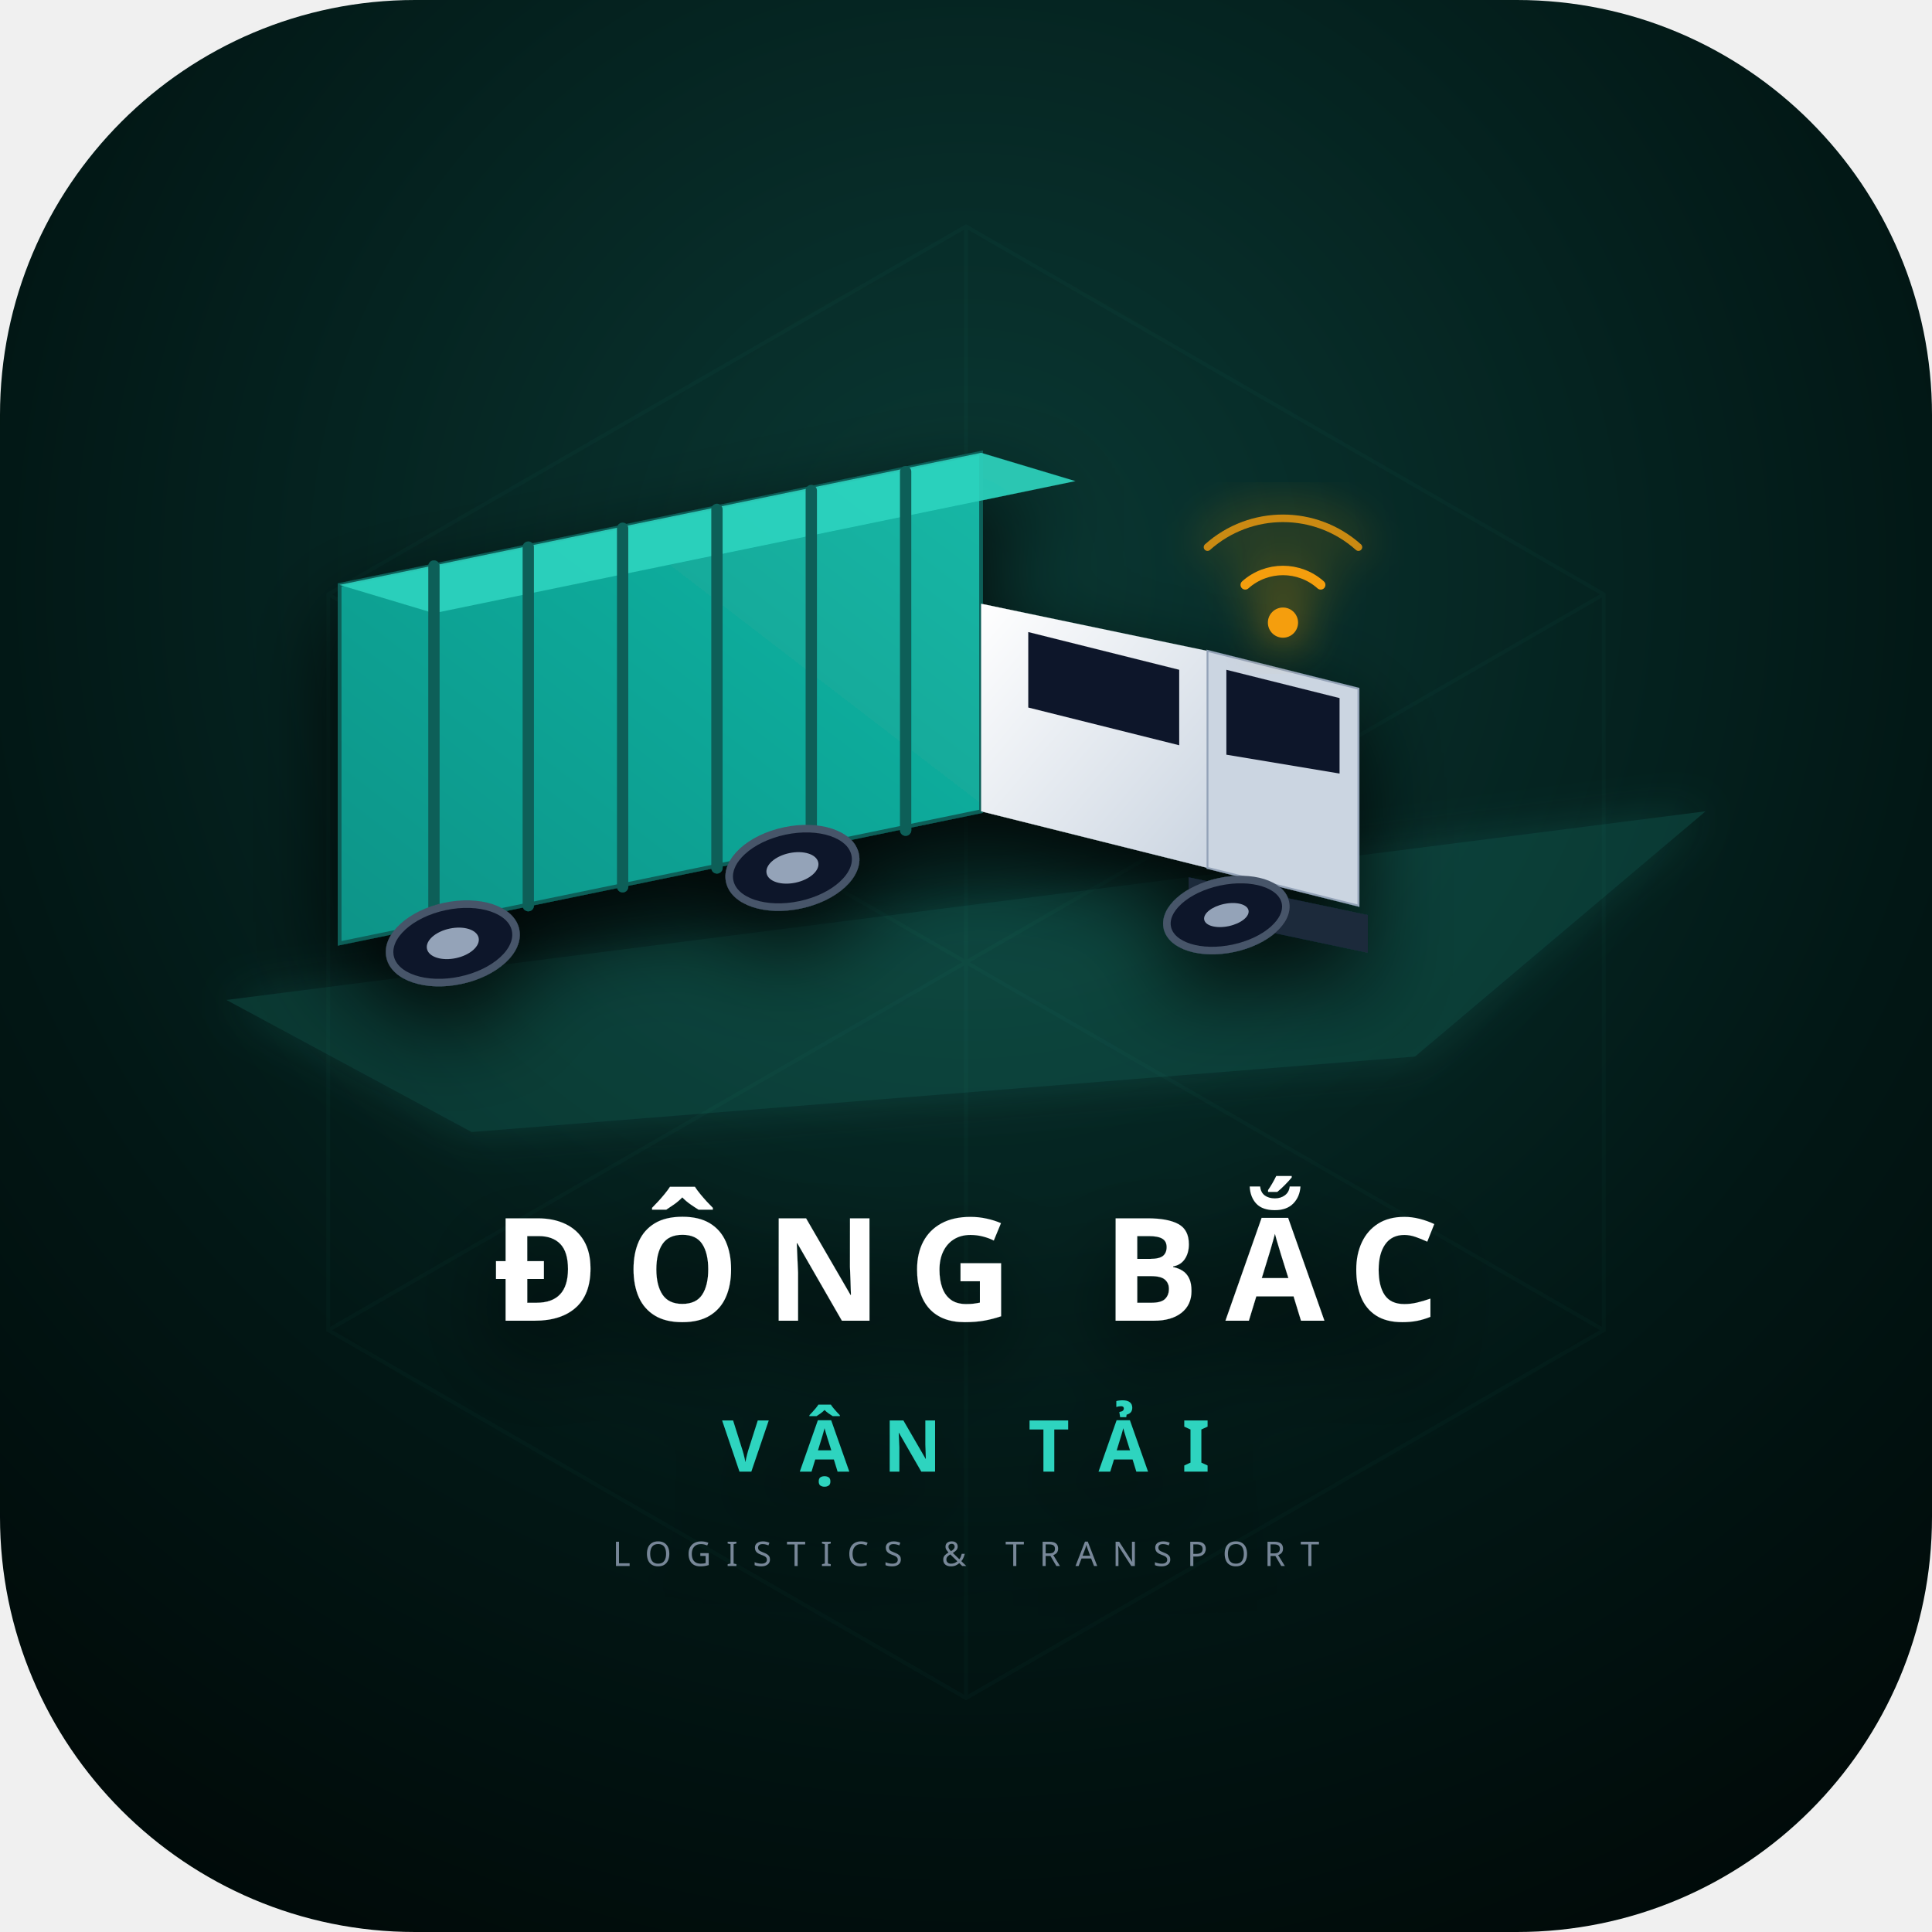
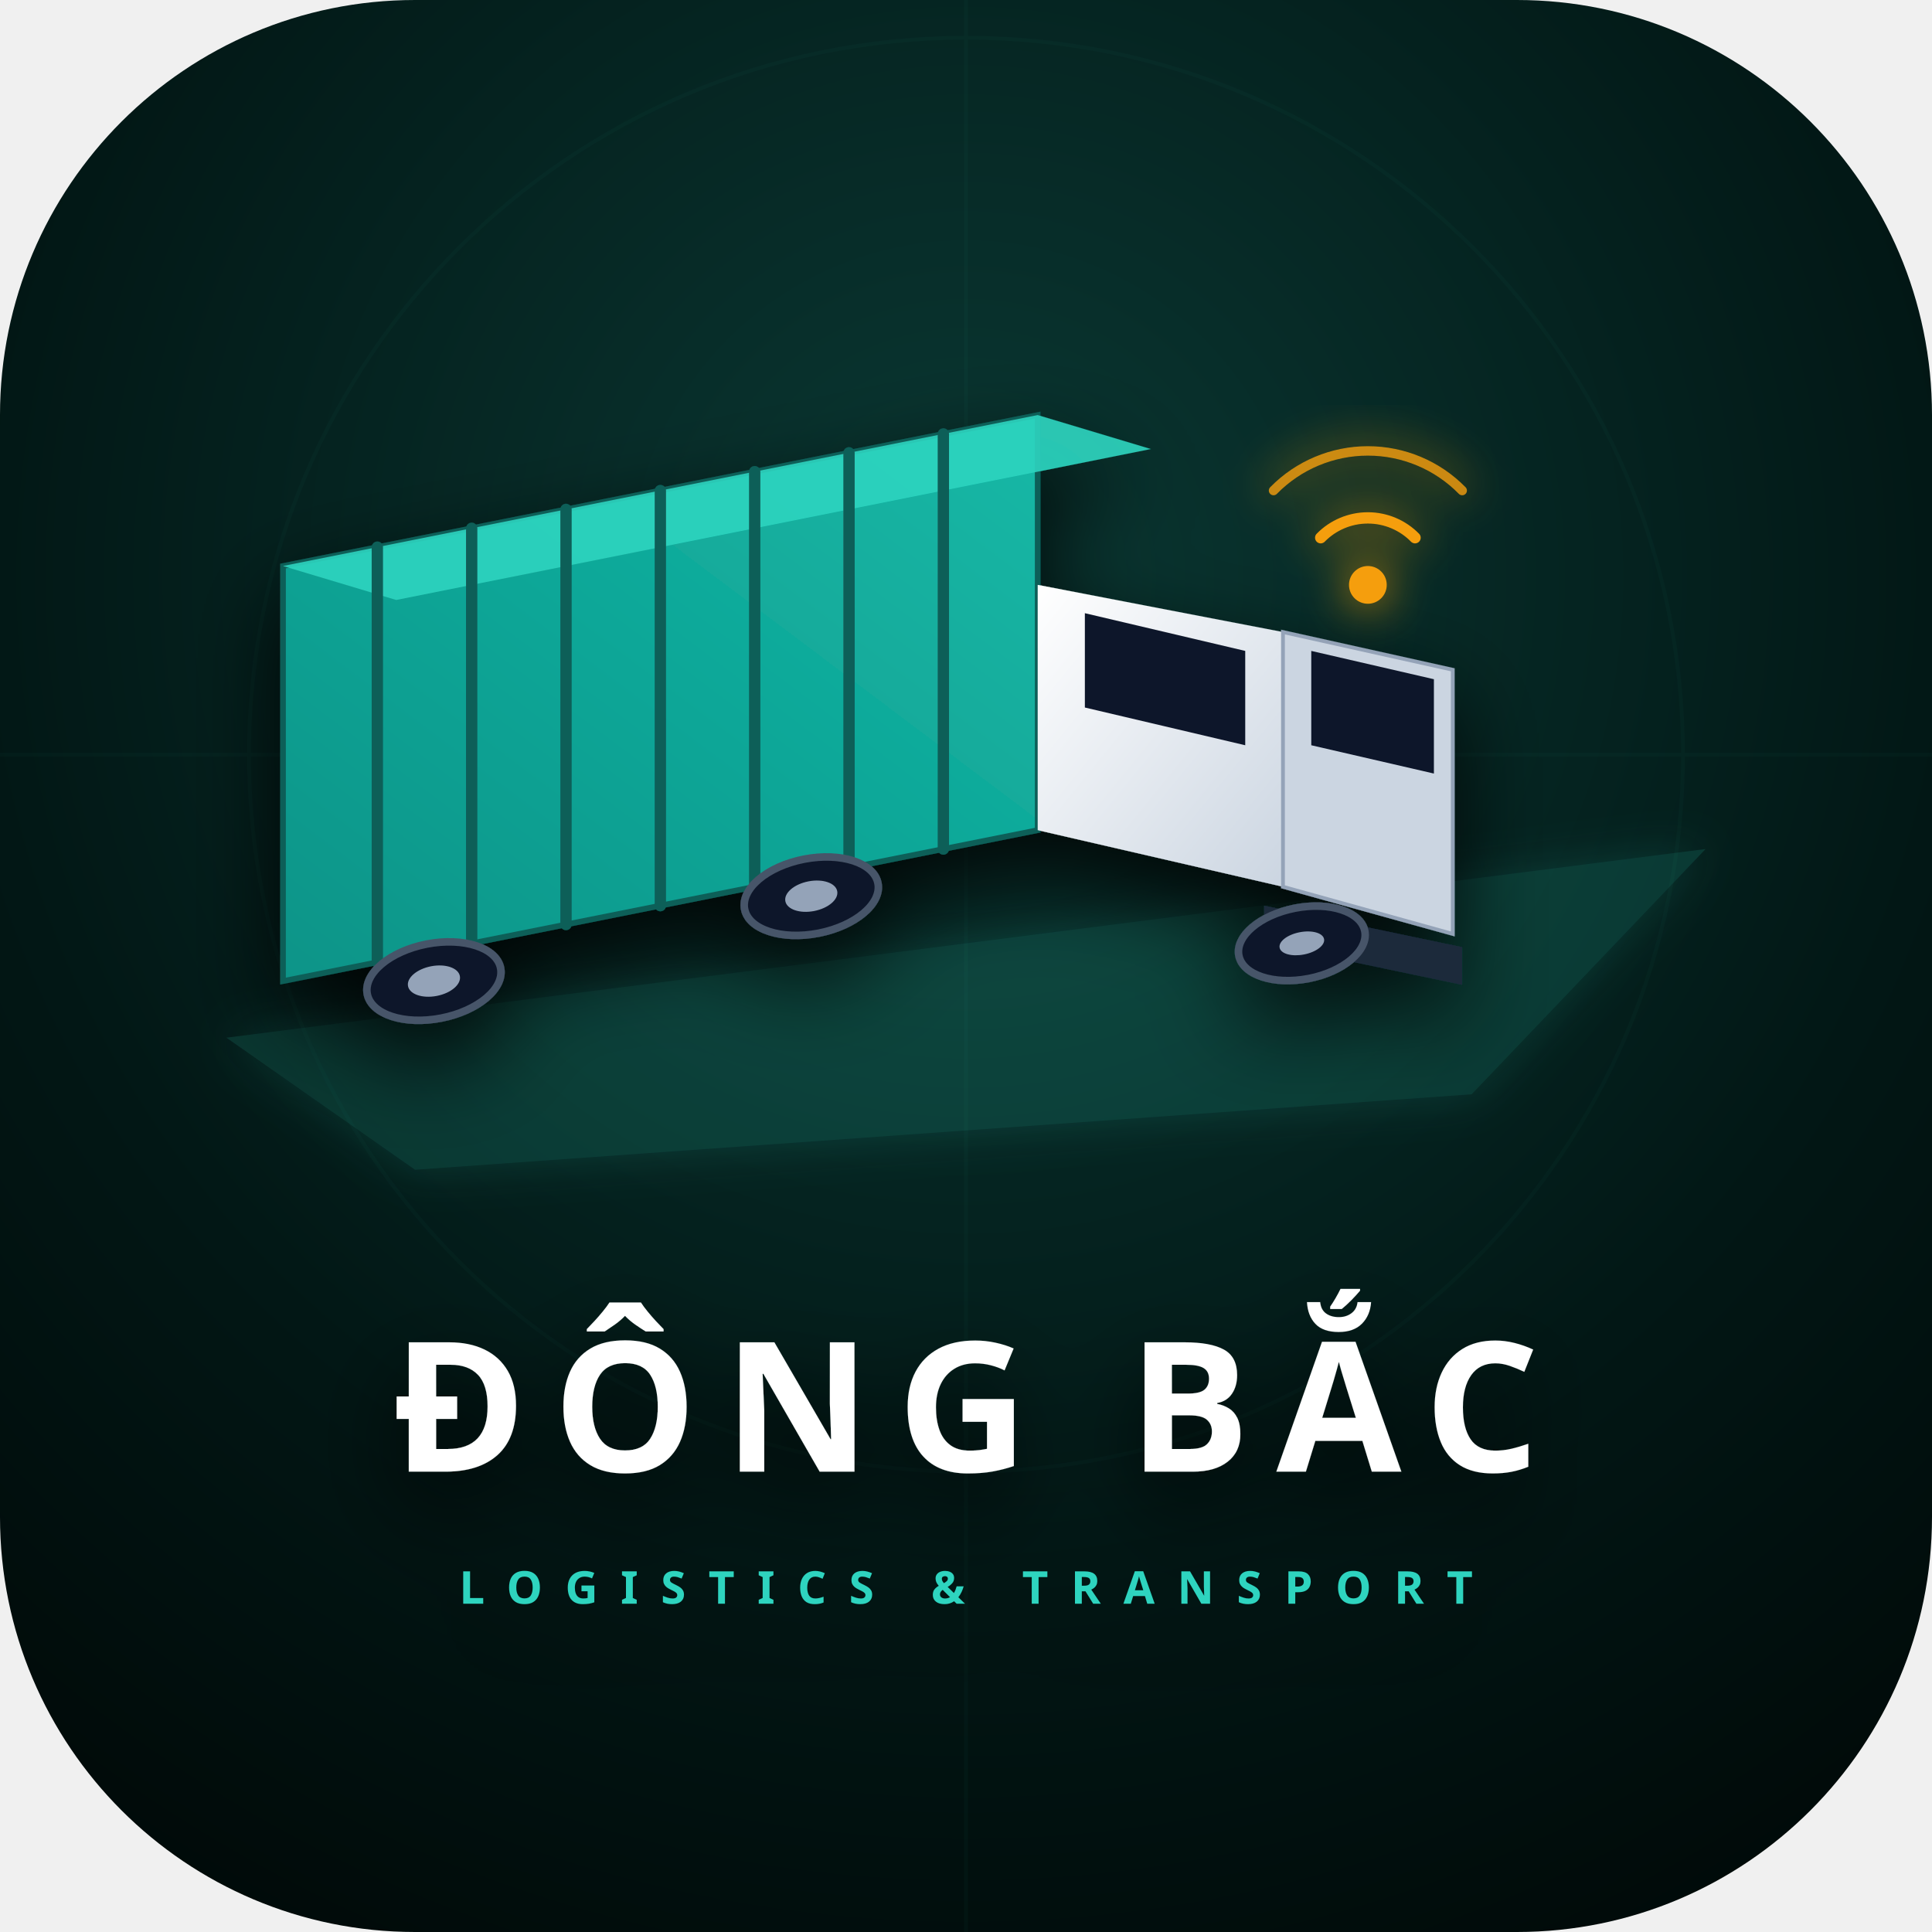
<svg xmlns="http://www.w3.org/2000/svg" width="1024" height="1024" viewBox="0 0 1024 1024" role="img" aria-label="Van Tai Dong Bac App Icon">
  <defs>
    <radialGradient id="bg" cx="50%" cy="30%" r="85%">
      <stop offset="0%" stop-color="#0a3934" />
      <stop offset="60%" stop-color="#021715" />
      <stop offset="100%" stop-color="#000706" />
    </radialGradient>
    <linearGradient id="containerGrad" x1="0%" y1="100%" x2="100%" y2="0%">
      <stop offset="0%" stop-color="#0d9488" />
      <stop offset="100%" stop-color="#14b8a6" />
    </linearGradient>
    <linearGradient id="cabinGrad" x1="0%" y1="0%" x2="100%" y2="100%">
      <stop offset="0%" stop-color="#ffffff" />
      <stop offset="100%" stop-color="#cbd5e1" />
    </linearGradient>
-     <linearGradient id="orangeGrad" x1="0%" y1="0%" x2="100%" y2="100%">
-       <stop offset="0%" stop-color="#fb923c" />
-       <stop offset="100%" stop-color="#ea580c" />
-     </linearGradient>
    <filter id="glow" x="-30%" y="-30%" width="160%" height="160%">
      <feGaussianBlur stdDeviation="12" result="blur" />
      <feComposite in="SourceGraphic" in2="blur" operator="over" />
    </filter>
    <filter id="shadow" x="-20%" y="-20%" width="140%" height="150%">
      <feDropShadow dx="0" dy="20" stdDeviation="24" flood-color="#000706" flood-opacity="0.85" />
    </filter>
  </defs>
  <rect width="1024" height="1024" rx="220" fill="url(#bg)" />
  <g opacity="0.03" stroke="#2dd4bf" stroke-width="2">
-     <polygon points="512,120 850,315 850,705 512,900 174,705 174,315" fill="none" />
-     <line x1="512" y1="120" x2="512" y2="900" />
-     <line x1="174" y1="315" x2="850" y2="705" />
-     <line x1="174" y1="705" x2="850" y2="315" />
+     <circle cx="512" cy="400" r="380" fill="none" />
+     <line x1="512" y1="0" x2="512" y2="1024" />
+     <line x1="0" y1="400" x2="1024" y2="400" />
  </g>
  <g opacity="0.15" filter="url(#glow)">
-     <polygon points="120,530 904,430 750,560 250,600" fill="#2dd4bf" />
+     <polygon points="120,550 904,450 780,580 220,620" fill="#2dd4bf" />
  </g>
  <g filter="url(#shadow)">
-     <polygon points="180,310 520,240 520,430 180,500" fill="url(#containerGrad)" stroke="#115e59" stroke-width="2" />
-     <polygon points="180,310 520,240 570,255 230,325" fill="#2dd4bf" opacity="0.9" />
+     <polygon points="150,300 550,220 550,440 150,520" fill="url(#containerGrad)" stroke="#115e59" stroke-width="3" />
+     <polygon points="150,300 550,220 610,238 210,318" fill="#2dd4bf" opacity="0.9" />
    <g stroke="#115e59" stroke-width="6" stroke-linecap="round">
-       <line x1="230" y1="300" x2="230" y2="490" />
-       <line x1="280" y1="290" x2="280" y2="480" />
-       <line x1="330" y1="280" x2="330" y2="470" />
-       <line x1="380" y1="270" x2="380" y2="460" />
-       <line x1="430" y1="260" x2="430" y2="450" />
-       <line x1="480" y1="250" x2="480" y2="440" />
+       <line x1="200" y1="290" x2="200" y2="510" />
+       <line x1="250" y1="280" x2="250" y2="500" />
+       <line x1="300" y1="270" x2="300" y2="490" />
+       <line x1="350" y1="260" x2="350" y2="480" />
+       <line x1="400" y1="250" x2="400" y2="470" />
+       <line x1="450" y1="240" x2="450" y2="460" />
+       <line x1="500" y1="230" x2="500" y2="450" />
    </g>
-     <polygon points="520,320 640,345 640,460 520,430" fill="url(#cabinGrad)" />
-     <polygon points="640,345 720,365 720,480 640,460" fill="#cbd5e1" stroke="#94a3b8" stroke-width="1" />
-     <polygon points="650,355 710,370 710,410 650,400" fill="#0f172a" />
-     <polygon points="545,335 625,355 625,395 545,375" fill="#0f172a" />
-     <polygon points="630,465 725,485 725,505 630,485" fill="#1e293b" />
-     <g transform="translate(240, 500) rotate(-12)">
-       <ellipse cx="0" cy="0" rx="34" ry="20" fill="#0f172a" stroke="#475569" stroke-width="4" />
+     <polygon points="550,310 680,335 680,470 550,440" fill="url(#cabinGrad)" />
+     <polygon points="680,335 770,355 770,495 680,470" fill="#cbd5e1" stroke="#94a3b8" stroke-width="2" />
+     <polygon points="695,345 760,360 760,410 695,395" fill="#0f172a" />
+     <polygon points="575,325 660,345 660,395 575,375" fill="#0f172a" />
+     <polygon points="670,480 775,502 775,522 670,500" fill="#1e293b" />
+     <g transform="translate(230, 520) rotate(-11)">
+       <ellipse cx="0" cy="0" rx="36" ry="20" fill="#0f172a" stroke="#475569" stroke-width="4" />
      <ellipse cx="0" cy="0" rx="14" ry="8" fill="#94a3b8" />
    </g>
-     <g transform="translate(420, 460) rotate(-12)">
-       <ellipse cx="0" cy="0" rx="34" ry="20" fill="#0f172a" stroke="#475569" stroke-width="4" />
+     <g transform="translate(430, 475) rotate(-11)">
+       <ellipse cx="0" cy="0" rx="36" ry="20" fill="#0f172a" stroke="#475569" stroke-width="4" />
      <ellipse cx="0" cy="0" rx="14" ry="8" fill="#94a3b8" />
    </g>
-     <g transform="translate(650, 485) rotate(-12)">
-       <ellipse cx="0" cy="0" rx="32" ry="18" fill="#0f172a" stroke="#475569" stroke-width="4" />
+     <g transform="translate(690, 500) rotate(-11)">
+       <ellipse cx="0" cy="0" rx="34" ry="19" fill="#0f172a" stroke="#475569" stroke-width="4" />
      <ellipse cx="0" cy="0" rx="12" ry="6" fill="#94a3b8" />
    </g>
  </g>
  <g filter="url(#glow)">
-     <circle cx="680" cy="330" r="8" fill="#f59e0b" />
-     <path d="M 660,310 A 30,30 0 0,1 700,310" fill="none" stroke="#f59e0b" stroke-width="5" stroke-linecap="round" />
-     <path d="M 640,290 A 60,60 0 0,1 720,290" fill="none" stroke="#f59e0b" stroke-width="4" stroke-linecap="round" opacity="0.8" />
+     <circle cx="725" cy="310" r="10" fill="#f59e0b" />
+     <path d="M 700,285 A 35,35 0 0,1 750,285" fill="none" stroke="#f59e0b" stroke-width="6" stroke-linecap="round" />
+     <path d="M 675,260 A 70,70 0 0,1 775,260" fill="none" stroke="#f59e0b" stroke-width="5" stroke-linecap="round" opacity="0.8" />
  </g>
-   <line x1="200" y1="580" x2="824" y2="580" stroke="#f59e0b" stroke-width="6" stroke-linecap="round" filter="url(#glow)" />
+   <line x1="150" y1="600" x2="874" y2="600" stroke="#f59e0b" stroke-width="8" stroke-linecap="round" filter="url(#glow)" />
  <g filter="url(#shadow)">
-     <text x="512" y="700" font-family="'Plus Jakarta Sans', system-ui, sans-serif" font-size="76" font-weight="900" fill="#ffffff" letter-spacing="14" text-anchor="middle">ĐÔNG BẮC</text>
-     <text x="512" y="780" font-family="'Plus Jakarta Sans', system-ui, sans-serif" font-size="38" font-weight="700" fill="#2dd4bf" letter-spacing="18" text-anchor="middle">VẬN TẢI</text>
-     <text x="512" y="830" font-family="'Plus Jakarta Sans', system-ui, sans-serif" font-size="18" font-weight="500" fill="#94a3b8" letter-spacing="8" text-anchor="middle" opacity="0.8">LOGISTICS &amp; TRANSPORT</text>
+     <text x="512" y="780" font-family="'Plus Jakarta Sans', system-ui, sans-serif" font-size="96" font-weight="900" fill="#ffffff" letter-spacing="14" text-anchor="middle">ĐÔNG BẮC</text>
+     <text x="512" y="850" font-family="'Plus Jakarta Sans', system-ui, sans-serif" font-size="24" font-weight="700" fill="#2dd4bf" letter-spacing="12" text-anchor="middle">LOGISTICS &amp; TRANSPORT</text>
  </g>
</svg>
